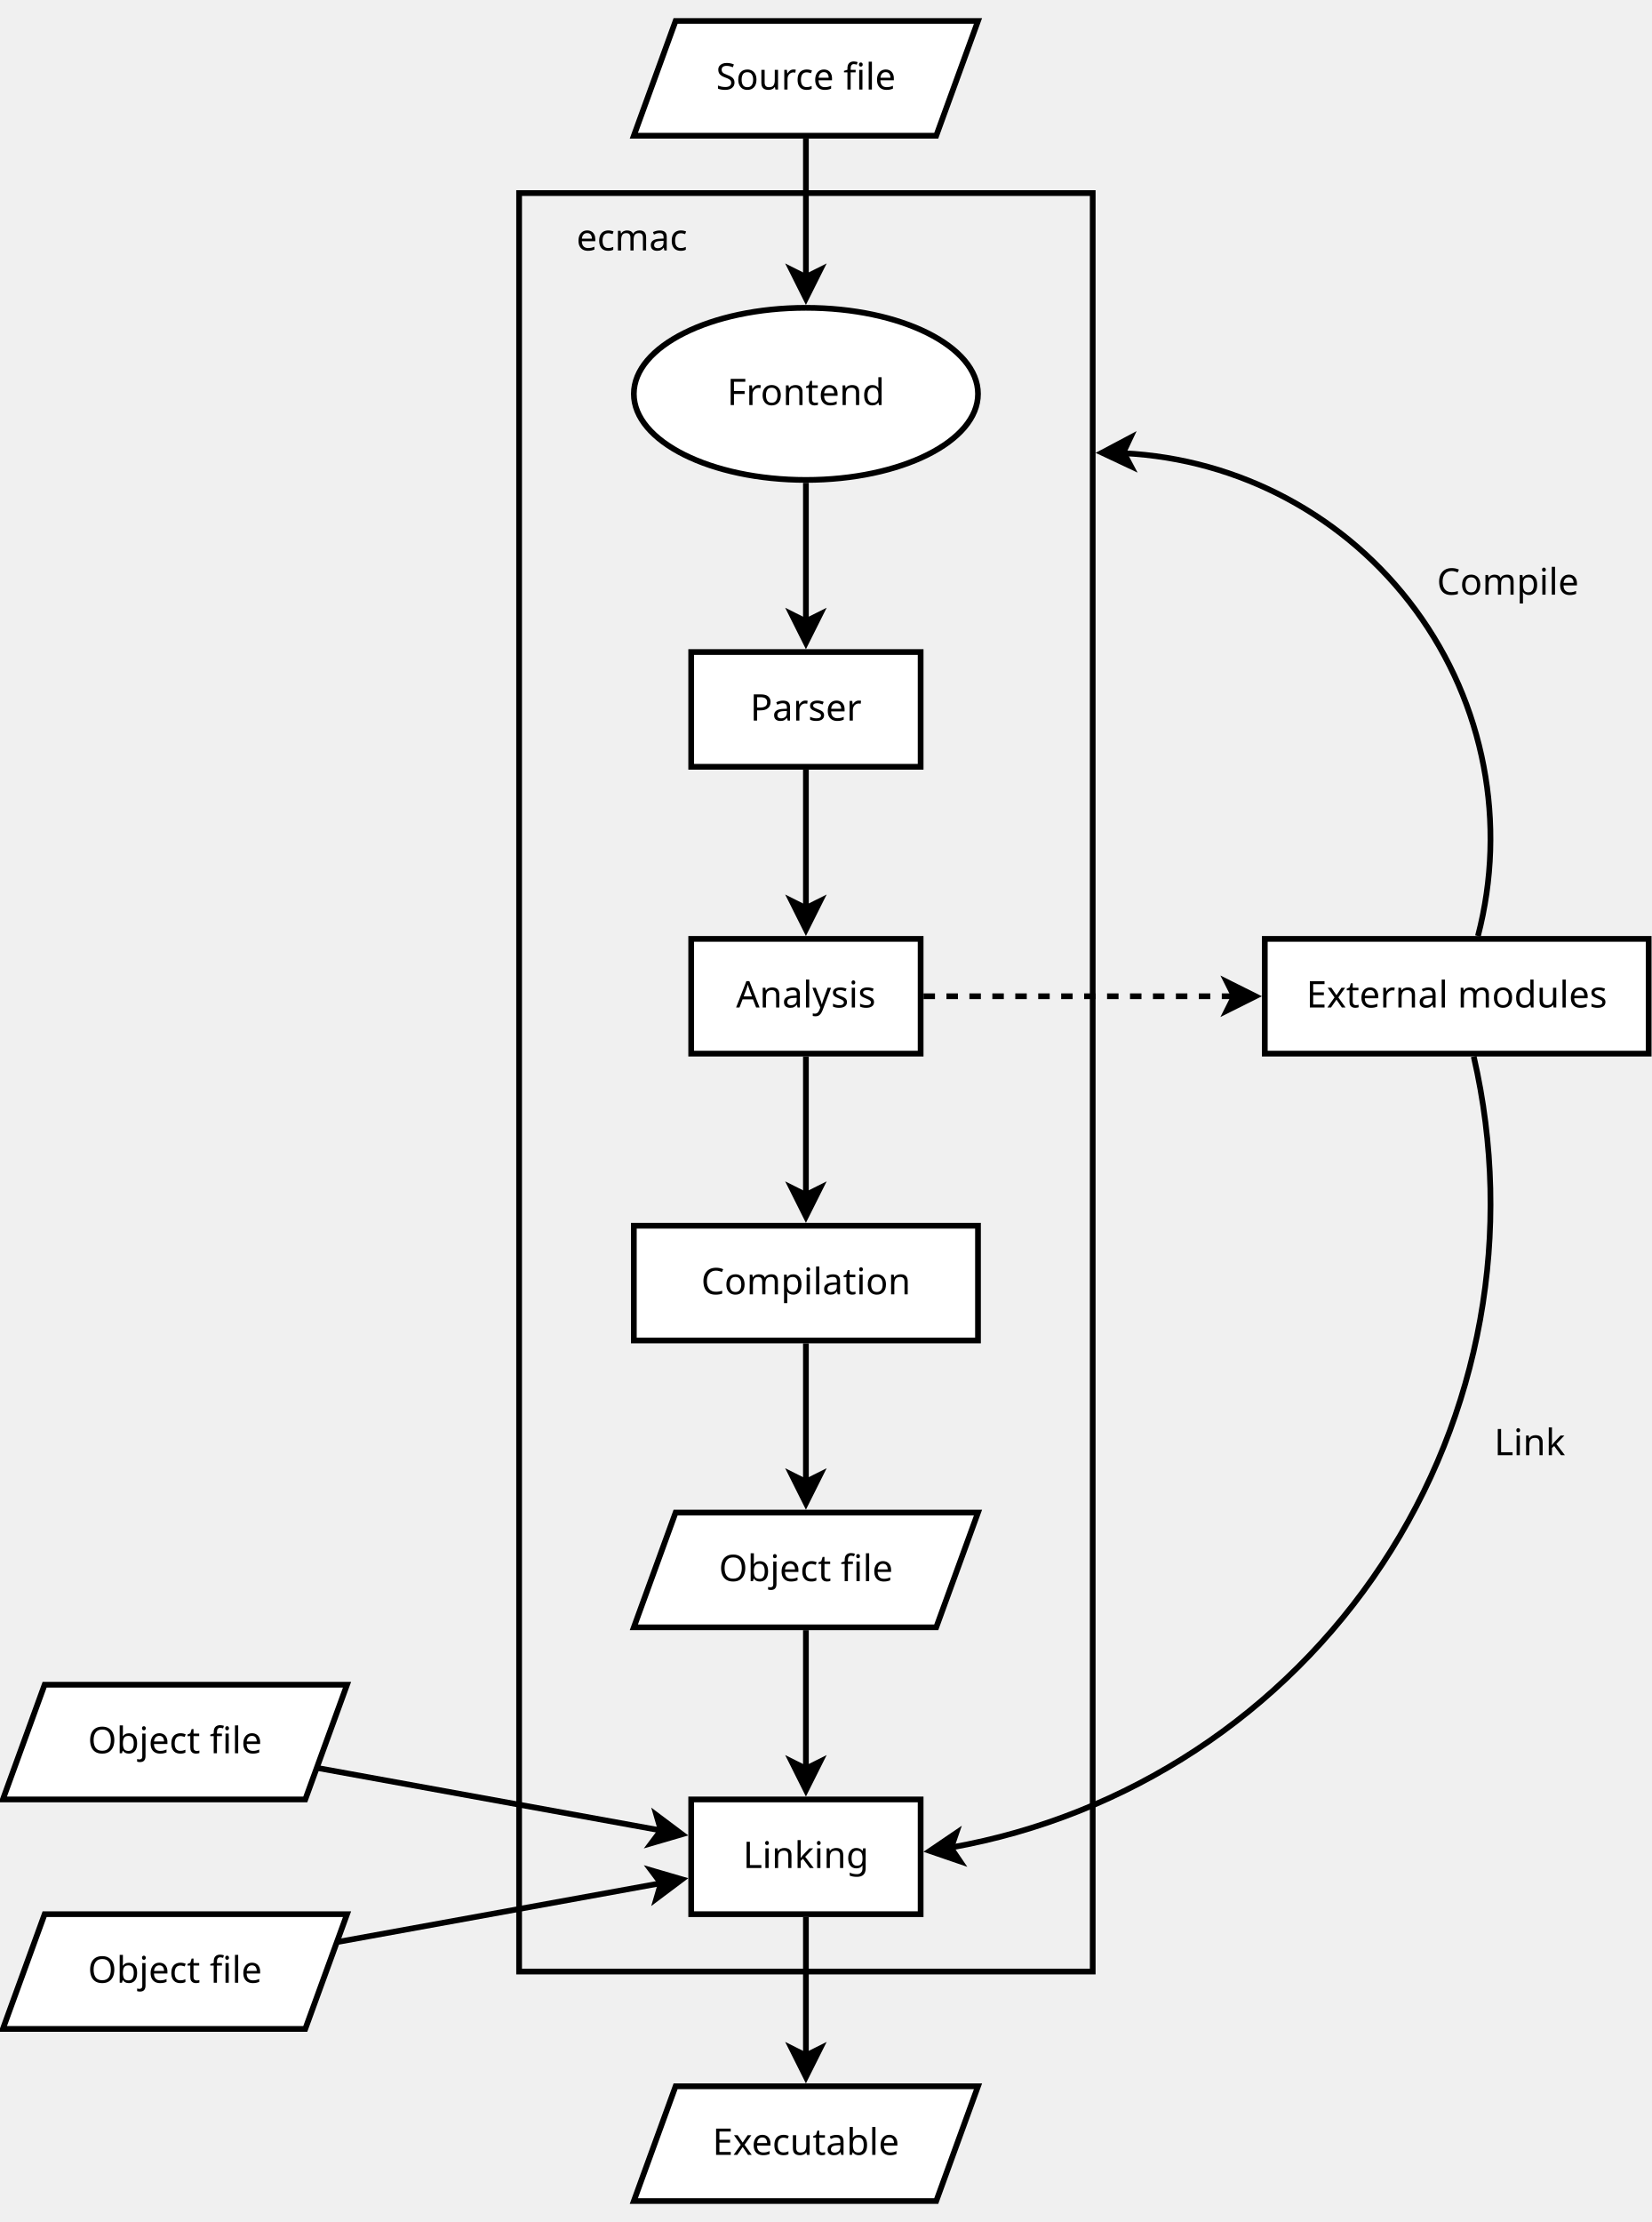
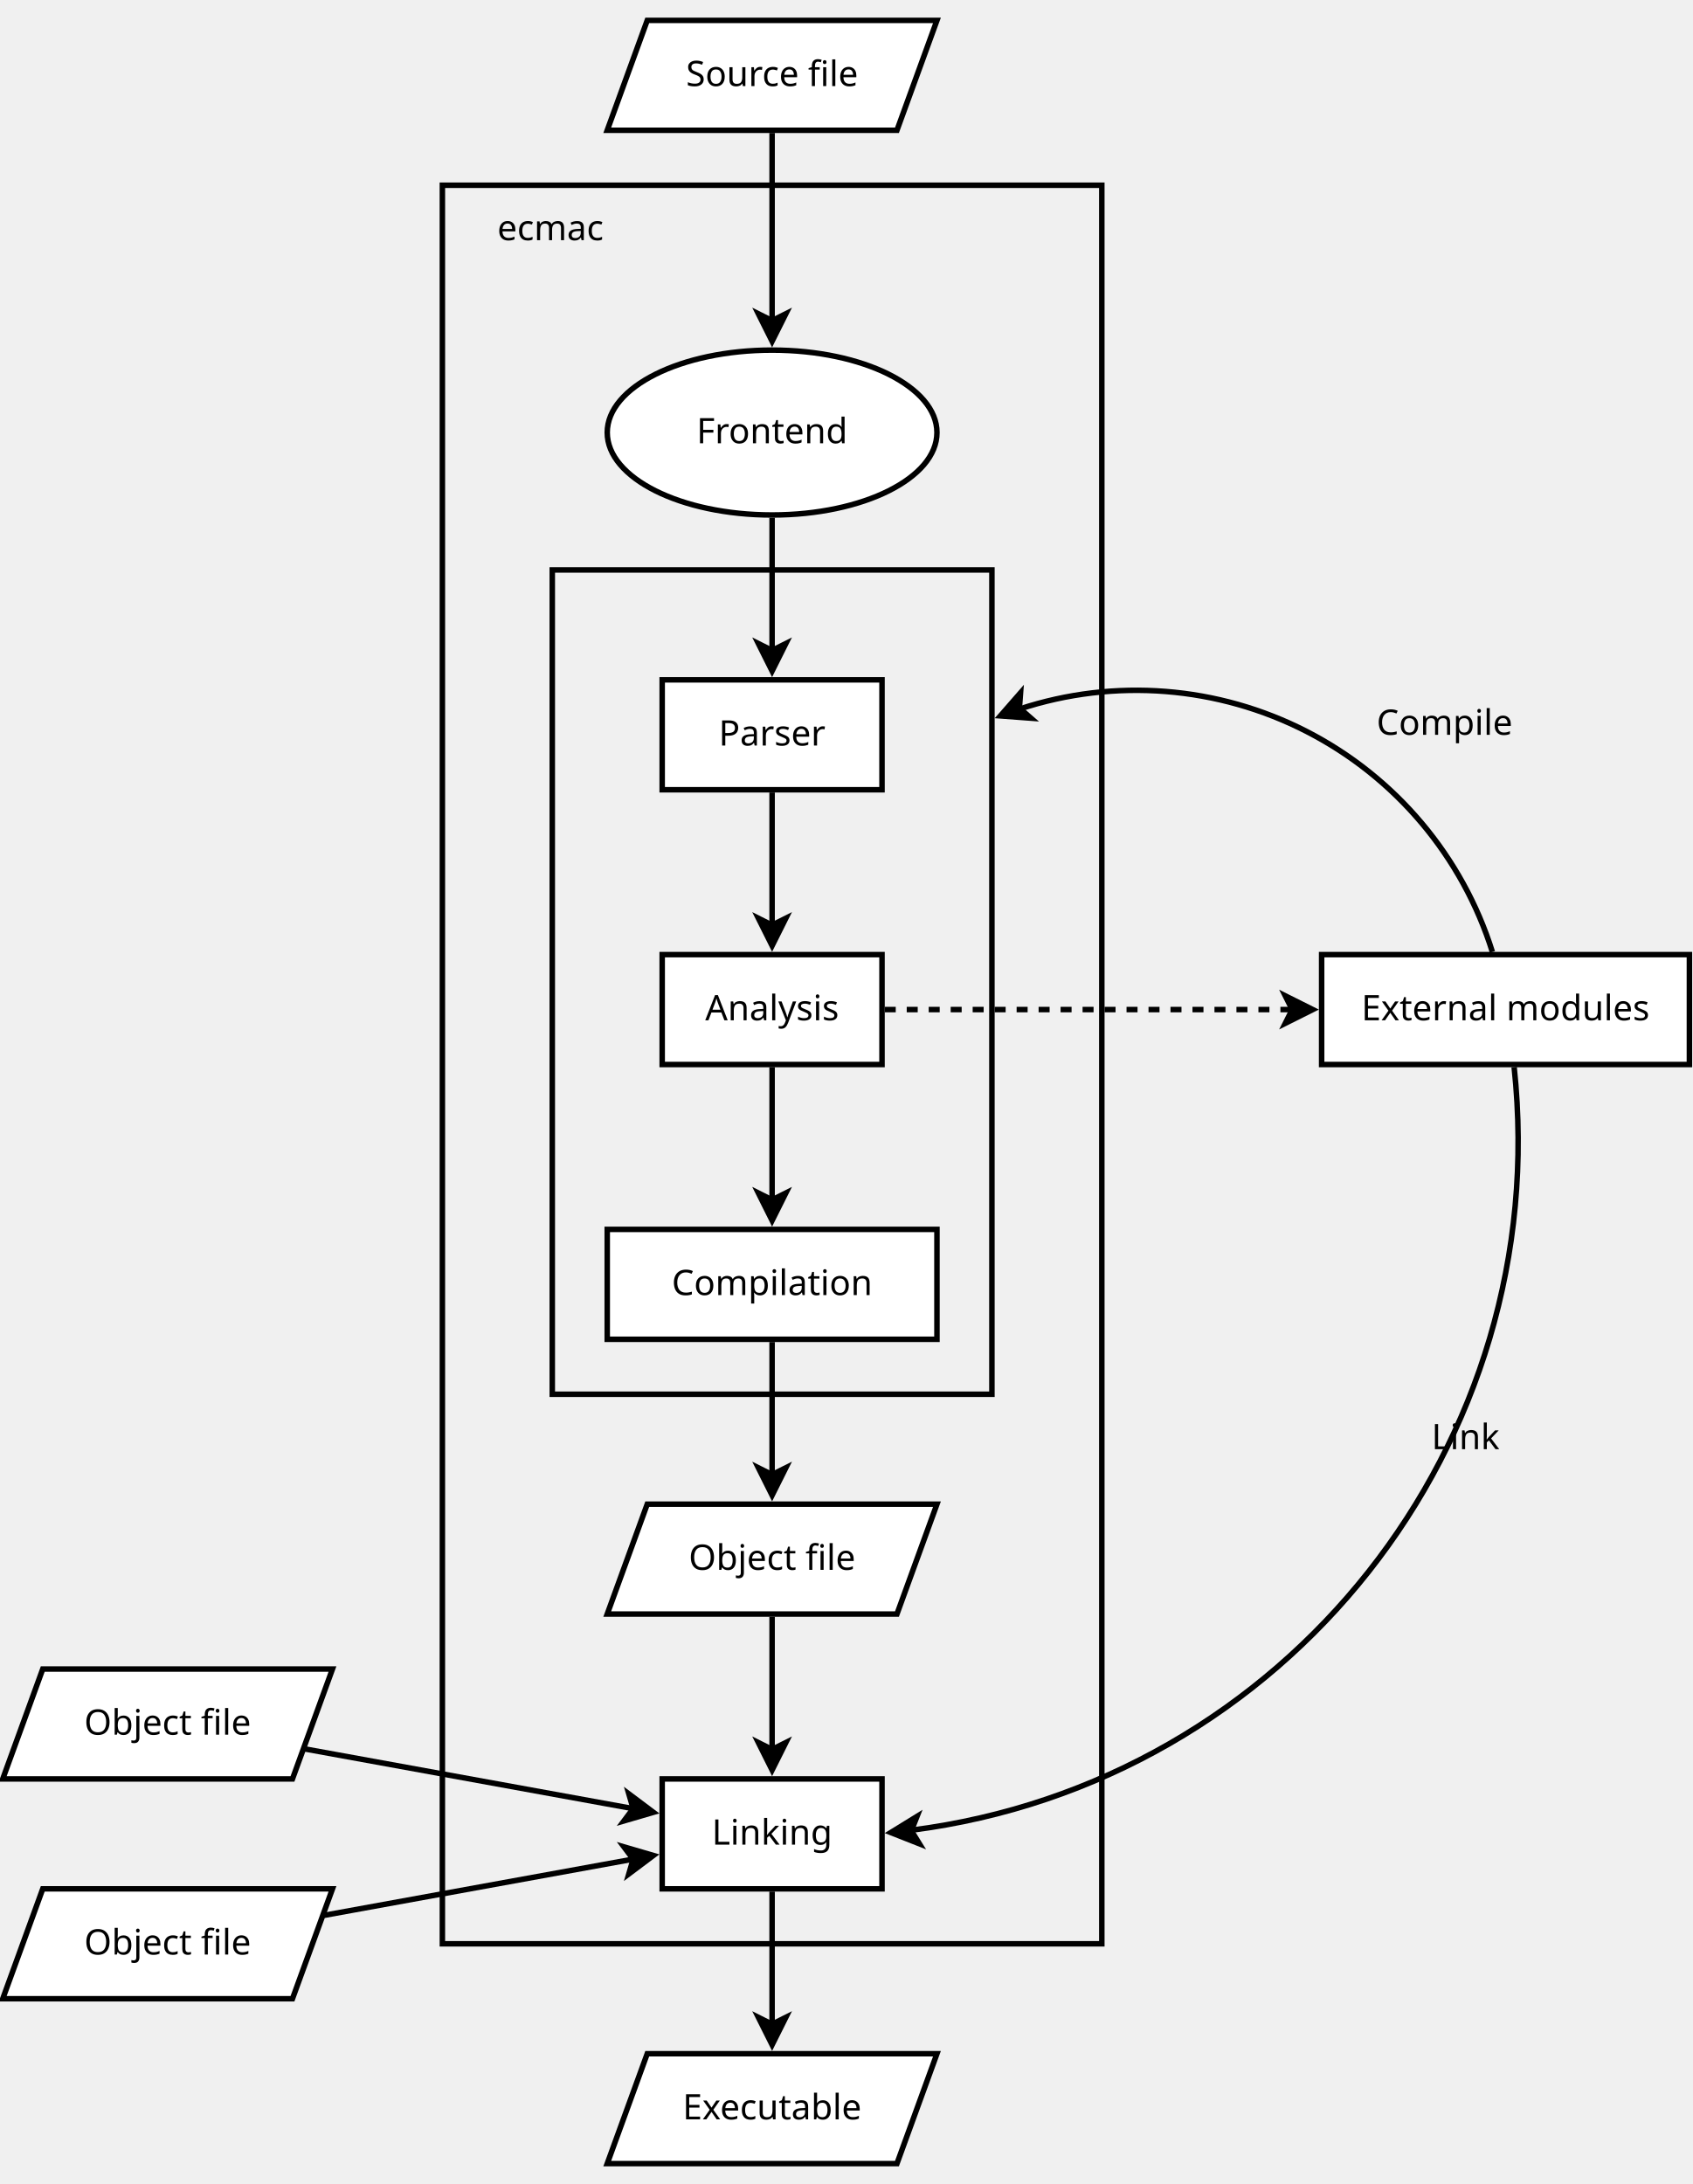
- <svg xmlns="http://www.w3.org/2000/svg" width="29cm" height="39cm" viewBox="499 159 576 762">
-   <rect style="fill: none; fill-opacity:0; stroke-width: 2; stroke: #000000" x="680" y="220" width="200" height="620" />
-   <text font-size="12.8" style="fill: #000000;text-anchor:start;font-family:sans-serif;font-style:normal;font-weight:normal" x="700" y="240">
-     <tspan x="700" y="240">ecmac</tspan>
+ <svg xmlns="http://www.w3.org/2000/svg" width="31cm" height="40cm" viewBox="499 139 616 782">
+   <rect style="fill: none; fill-opacity:0; stroke-width: 2; stroke: #000000" x="660" y="200" width="240" height="640" />
+   <rect style="fill: none; fill-opacity:0; stroke-width: 2; stroke: #000000" x="700" y="340" width="160" height="300" />
+   <text font-size="12.8" style="fill: #000000;text-anchor:start;font-family:sans-serif;font-style:normal;font-weight:normal" x="680" y="220">
+     <tspan x="680" y="220">ecmac</tspan>
  </text>
  <g>
-     <polygon style="fill: #ffffff" points="734.559,160 840,160 825.441,200 720,200 " />
-     <polygon style="fill: none; fill-opacity:0; stroke-width: 2; stroke: #000000" points="734.559,160 840,160 825.441,200 720,200 " />
-     <text font-size="12.8" style="fill: #000000;text-anchor:middle;font-family:sans-serif;font-style:normal;font-weight:normal" x="780" y="183.9">
-       <tspan x="780" y="183.9">Source file</tspan>
+     <polygon style="fill: #ffffff" points="734.559,140 840,140 825.441,180 720,180 " />
+     <polygon style="fill: none; fill-opacity:0; stroke-width: 2; stroke: #000000" points="734.559,140 840,140 825.441,180 720,180 " />
+     <text font-size="12.8" style="fill: #000000;text-anchor:middle;font-family:sans-serif;font-style:normal;font-weight:normal" x="780" y="163.9">
+       <tspan x="780" y="163.9">Source file</tspan>
    </text>
  </g>
  <g>
    <ellipse style="fill: #ffffff" cx="780" cy="290" rx="60" ry="30" />
    <ellipse style="fill: none; fill-opacity:0; stroke-width: 2; stroke: #000000" cx="780" cy="290" rx="60" ry="30" />
    <text font-size="12.8" style="fill: #000000;text-anchor:middle;font-family:sans-serif;font-style:normal;font-weight:normal" x="780" y="293.9">
      <tspan x="780" y="293.9">Frontend</tspan>
    </text>
  </g>
  <g>
    <rect style="fill: #ffffff" x="740" y="380" width="80" height="40" />
    <rect style="fill: none; fill-opacity:0; stroke-width: 2; stroke: #000000" x="740" y="380" width="80" height="40" />
    <text font-size="12.8" style="fill: #000000;text-anchor:middle;font-family:sans-serif;font-style:normal;font-weight:normal" x="780" y="403.9">
      <tspan x="780" y="403.9">Parser</tspan>
    </text>
  </g>
  <g>
    <rect style="fill: #ffffff" x="740" y="480" width="80" height="40" />
    <rect style="fill: none; fill-opacity:0; stroke-width: 2; stroke: #000000" x="740" y="480" width="80" height="40" />
    <text font-size="12.8" style="fill: #000000;text-anchor:middle;font-family:sans-serif;font-style:normal;font-weight:normal" x="780" y="503.9">
      <tspan x="780" y="503.9">Analysis</tspan>
    </text>
  </g>
  <g>
    <rect style="fill: #ffffff" x="720" y="580" width="120" height="40" />
    <rect style="fill: none; fill-opacity:0; stroke-width: 2; stroke: #000000" x="720" y="580" width="120" height="40" />
    <text font-size="12.8" style="fill: #000000;text-anchor:middle;font-family:sans-serif;font-style:normal;font-weight:normal" x="780" y="603.9">
      <tspan x="780" y="603.9">Compilation</tspan>
    </text>
  </g>
  <g>
    <polygon style="fill: #ffffff" points="734.559,680 840,680 825.441,720 720,720 " />
    <polygon style="fill: none; fill-opacity:0; stroke-width: 2; stroke: #000000" points="734.559,680 840,680 825.441,720 720,720 " />
    <text font-size="12.8" style="fill: #000000;text-anchor:middle;font-family:sans-serif;font-style:normal;font-weight:normal" x="780" y="703.9">
      <tspan x="780" y="703.9">Object file</tspan>
    </text>
  </g>
  <g>
-     <line style="fill: none; fill-opacity:0; stroke-width: 2; stroke: #000000" x1="780" y1="200.974" x2="780" y2="249.259" />
-     <polygon style="fill: #000000" points="780,256.759 775,246.759 780,249.259 785,246.759 " />
-     <polygon style="fill: none; fill-opacity:0; stroke-width: 2; stroke: #000000" points="780,256.759 775,246.759 780,249.259 785,246.759 " />
+     <line style="fill: none; fill-opacity:0; stroke-width: 2; stroke: #000000" x1="780" y1="180.979" x2="780" y2="249.272" />
+     <polygon style="fill: #000000" points="780,256.772 775,246.772 780,249.272 785,246.772 " />
+     <polygon style="fill: none; fill-opacity:0; stroke-width: 2; stroke: #000000" points="780,256.772 775,246.772 780,249.272 785,246.772 " />
  </g>
  <g>
    <line style="fill: none; fill-opacity:0; stroke-width: 2; stroke: #000000" x1="780" y1="321.005" x2="780" y2="369.29" />
    <polygon style="fill: #000000" points="780,376.79 775,366.79 780,369.29 785,366.79 " />
    <polygon style="fill: none; fill-opacity:0; stroke-width: 2; stroke: #000000" points="780,376.79 775,366.79 780,369.29 785,366.79 " />
  </g>
  <g>
    <line style="fill: none; fill-opacity:0; stroke-width: 2; stroke: #000000" x1="780" y1="421.002" x2="780" y2="469.262" />
    <polygon style="fill: #000000" points="780,476.762 775,466.762 780,469.262 785,466.762 " />
    <polygon style="fill: none; fill-opacity:0; stroke-width: 2; stroke: #000000" points="780,476.762 775,466.762 780,469.262 785,466.762 " />
  </g>
  <g>
    <line style="fill: none; fill-opacity:0; stroke-width: 2; stroke: #000000" x1="780" y1="521.002" x2="780" y2="569.262" />
    <polygon style="fill: #000000" points="780,576.762 775,566.762 780,569.262 785,566.762 " />
    <polygon style="fill: none; fill-opacity:0; stroke-width: 2; stroke: #000000" points="780,576.762 775,566.762 780,569.262 785,566.762 " />
  </g>
  <g>
    <line style="fill: none; fill-opacity:0; stroke-width: 2; stroke: #000000" x1="780" y1="621.002" x2="780" y2="669.262" />
    <polygon style="fill: #000000" points="780,676.762 775,666.762 780,669.262 785,666.762 " />
    <polygon style="fill: none; fill-opacity:0; stroke-width: 2; stroke: #000000" points="780,676.762 775,666.762 780,669.262 785,666.762 " />
  </g>
  <g>
    <rect style="fill: #ffffff" x="740" y="780" width="80" height="40" />
    <rect style="fill: none; fill-opacity:0; stroke-width: 2; stroke: #000000" x="740" y="780" width="80" height="40" />
    <text font-size="12.8" style="fill: #000000;text-anchor:middle;font-family:sans-serif;font-style:normal;font-weight:normal" x="780" y="803.9">
      <tspan x="780" y="803.9">Linking</tspan>
    </text>
  </g>
  <g>
    <line style="fill: none; fill-opacity:0; stroke-width: 2; stroke: #000000" x1="780" y1="721.002" x2="780" y2="769.262" />
    <polygon style="fill: #000000" points="780,776.762 775,766.762 780,769.262 785,766.762 " />
    <polygon style="fill: none; fill-opacity:0; stroke-width: 2; stroke: #000000" points="780,776.762 775,766.762 780,769.262 785,766.762 " />
  </g>
  <g>
    <polygon style="fill: #ffffff" points="734.559,880 840,880 825.441,920 720,920 " />
    <polygon style="fill: none; fill-opacity:0; stroke-width: 2; stroke: #000000" points="734.559,880 840,880 825.441,920 720,920 " />
    <text font-size="12.8" style="fill: #000000;text-anchor:middle;font-family:sans-serif;font-style:normal;font-weight:normal" x="780" y="903.9">
      <tspan x="780" y="903.9">Executable</tspan>
    </text>
  </g>
  <g>
    <line style="fill: none; fill-opacity:0; stroke-width: 2; stroke: #000000" x1="780" y1="821.002" x2="780" y2="869.262" />
    <polygon style="fill: #000000" points="780,876.762 775,866.762 780,869.262 785,866.762 " />
    <polygon style="fill: none; fill-opacity:0; stroke-width: 2; stroke: #000000" points="780,876.762 775,866.762 780,869.262 785,866.762 " />
  </g>
  <g>
    <polygon style="fill: #ffffff" points="514.559,740 620,740 605.441,780 500,780 " />
    <polygon style="fill: none; fill-opacity:0; stroke-width: 2; stroke: #000000" points="514.559,740 620,740 605.441,780 500,780 " />
    <text font-size="12.8" style="fill: #000000;text-anchor:middle;font-family:sans-serif;font-style:normal;font-weight:normal" x="560" y="763.9">
      <tspan x="560" y="763.9">Object file</tspan>
    </text>
  </g>
  <g>
    <polygon style="fill: #ffffff" points="514.559,820 620,820 605.441,860 500,860 " />
    <polygon style="fill: none; fill-opacity:0; stroke-width: 2; stroke: #000000" points="514.559,820 620,820 605.441,860 500,860 " />
    <text font-size="12.8" style="fill: #000000;text-anchor:middle;font-family:sans-serif;font-style:normal;font-weight:normal" x="560" y="843.9">
      <tspan x="560" y="843.9">Object file</tspan>
    </text>
  </g>
  <g>
    <line style="fill: none; fill-opacity:0; stroke-width: 2; stroke: #000000" x1="609.951" y1="769.082" x2="729.426" y2="790.805" />
    <polygon style="fill: #000000" points="736.805,792.146 726.072,795.277 729.426,790.805 727.861,785.438 " />
    <polygon style="fill: none; fill-opacity:0; stroke-width: 2; stroke: #000000" points="736.805,792.146 726.072,795.277 729.426,790.805 727.861,785.438 " />
  </g>
  <g>
    <line style="fill: none; fill-opacity:0; stroke-width: 2; stroke: #000000" x1="616.934" y1="829.648" x2="729.426" y2="809.195" />
    <polygon style="fill: #000000" points="736.805,807.854 727.861,814.562 729.426,809.195 726.072,804.723 " />
    <polygon style="fill: none; fill-opacity:0; stroke-width: 2; stroke: #000000" points="736.805,807.854 727.861,814.562 729.426,809.195 726.072,804.723 " />
  </g>
  <g>
-     <rect style="fill: #ffffff" x="940" y="480" width="133.85" height="40" />
-     <rect style="fill: none; fill-opacity:0; stroke-width: 2; stroke: #000000" x="940" y="480" width="133.85" height="40" />
-     <text font-size="12.8" style="fill: #000000;text-anchor:middle;font-family:sans-serif;font-style:normal;font-weight:normal" x="1006.92" y="503.9">
-       <tspan x="1006.92" y="503.9">External modules</tspan>
+     <rect style="fill: #ffffff" x="980" y="480" width="133.85" height="40" />
+     <rect style="fill: none; fill-opacity:0; stroke-width: 2; stroke: #000000" x="980" y="480" width="133.85" height="40" />
+     <text font-size="12.8" style="fill: #000000;text-anchor:middle;font-family:sans-serif;font-style:normal;font-weight:normal" x="1046.92" y="503.9">
+       <tspan x="1046.92" y="503.9">External modules</tspan>
    </text>
  </g>
-   <text font-size="12.8" style="fill: #000000;text-anchor:start;font-family:sans-serif;font-style:normal;font-weight:normal" x="1000" y="360">
-     <tspan x="1000" y="360">Compile</tspan>
+   <text font-size="12.8" style="fill: #000000;text-anchor:start;font-family:sans-serif;font-style:normal;font-weight:normal" x="1000" y="400">
+     <tspan x="1000" y="400">Compile</tspan>
  </text>
  <g>
-     <path style="fill: none; fill-opacity:0; stroke-width: 2; stroke: #000000" d="M 1014.32,479.004 A 134.478,134.478 0 0 0 890.725,310.68" />
-     <polygon style="fill: #000000" points="883.244,310.507 893.122,305.271 890.742,310.329 893.36,315.268 " />
-     <polygon style="fill: none; fill-opacity:0; stroke-width: 2; stroke: #000000" points="883.244,310.507 893.122,305.271 890.742,310.329 893.36,315.268 " />
+     <line style="fill: none; fill-opacity:0; stroke-width: 2; stroke-dasharray: 4; stroke: #000000" x1="820.998" y1="500" x2="969.268" y2="500" />
+     <polygon style="fill: #000000" points="976.768,500 966.768,505 969.268,500 966.768,495 " />
+     <polygon style="fill: none; fill-opacity:0; stroke-width: 2; stroke: #000000" points="976.768,500 966.768,505 969.268,500 966.768,495 " />
  </g>
  <g>
-     <line style="fill: none; fill-opacity:0; stroke-width: 2; stroke-dasharray: 4; stroke: #000000" x1="821.004" y1="500" x2="929.26" y2="500" />
-     <polygon style="fill: #000000" points="936.76,500 926.76,505 929.26,500 926.76,495 " />
-     <polygon style="fill: none; fill-opacity:0; stroke-width: 2; stroke: #000000" points="936.76,500 926.76,505 929.26,500 926.76,495 " />
-   </g>
-   <g>
-     <path style="fill: none; fill-opacity:0; stroke-width: 2; stroke: #000000" d="M 830.592,796.753 A 227.921,227.921 0 0 0 1012.85,521.003" />
-     <polygon style="fill: #000000" points="823.195,797.951 832.444,791.67 830.629,796.957 833.769,801.582 " />
-     <polygon style="fill: none; fill-opacity:0; stroke-width: 2; stroke: #000000" points="823.195,797.951 832.444,791.67 830.629,796.957 833.769,801.582 " />
+     <path style="fill: none; fill-opacity:0; stroke-width: 2; stroke: #000000" d="M 830.663,798.66 A 252.817,252.817 0 0 0 1050.07,521.007" />
+     <polygon style="fill: #000000" points="823.216,799.508 832.736,793.645 830.687,798.846 833.619,803.606 " />
+     <polygon style="fill: none; fill-opacity:0; stroke-width: 2; stroke: #000000" points="823.216,799.508 832.736,793.645 830.687,798.846 833.619,803.606 " />
  </g>
  <text font-size="12.8" style="fill: #000000;text-anchor:start;font-family:sans-serif;font-style:normal;font-weight:normal" x="1020" y="660">
    <tspan x="1020" y="660">Link</tspan>
  </text>
+   <g>
+     <path style="fill: none; fill-opacity:0; stroke-width: 2; stroke: #000000" d="M 1042.14,479.007 A 135.809,135.809 0 0 0 870.122,390.604" />
+     <polygon style="fill: #000000" points="863.074,393.118 870.428,384.698 870.013,390.272 874.223,393.95 " />
+     <polygon style="fill: none; fill-opacity:0; stroke-width: 2; stroke: #000000" points="863.074,393.118 870.428,384.698 870.013,390.272 874.223,393.95 " />
+   </g>
</svg>
